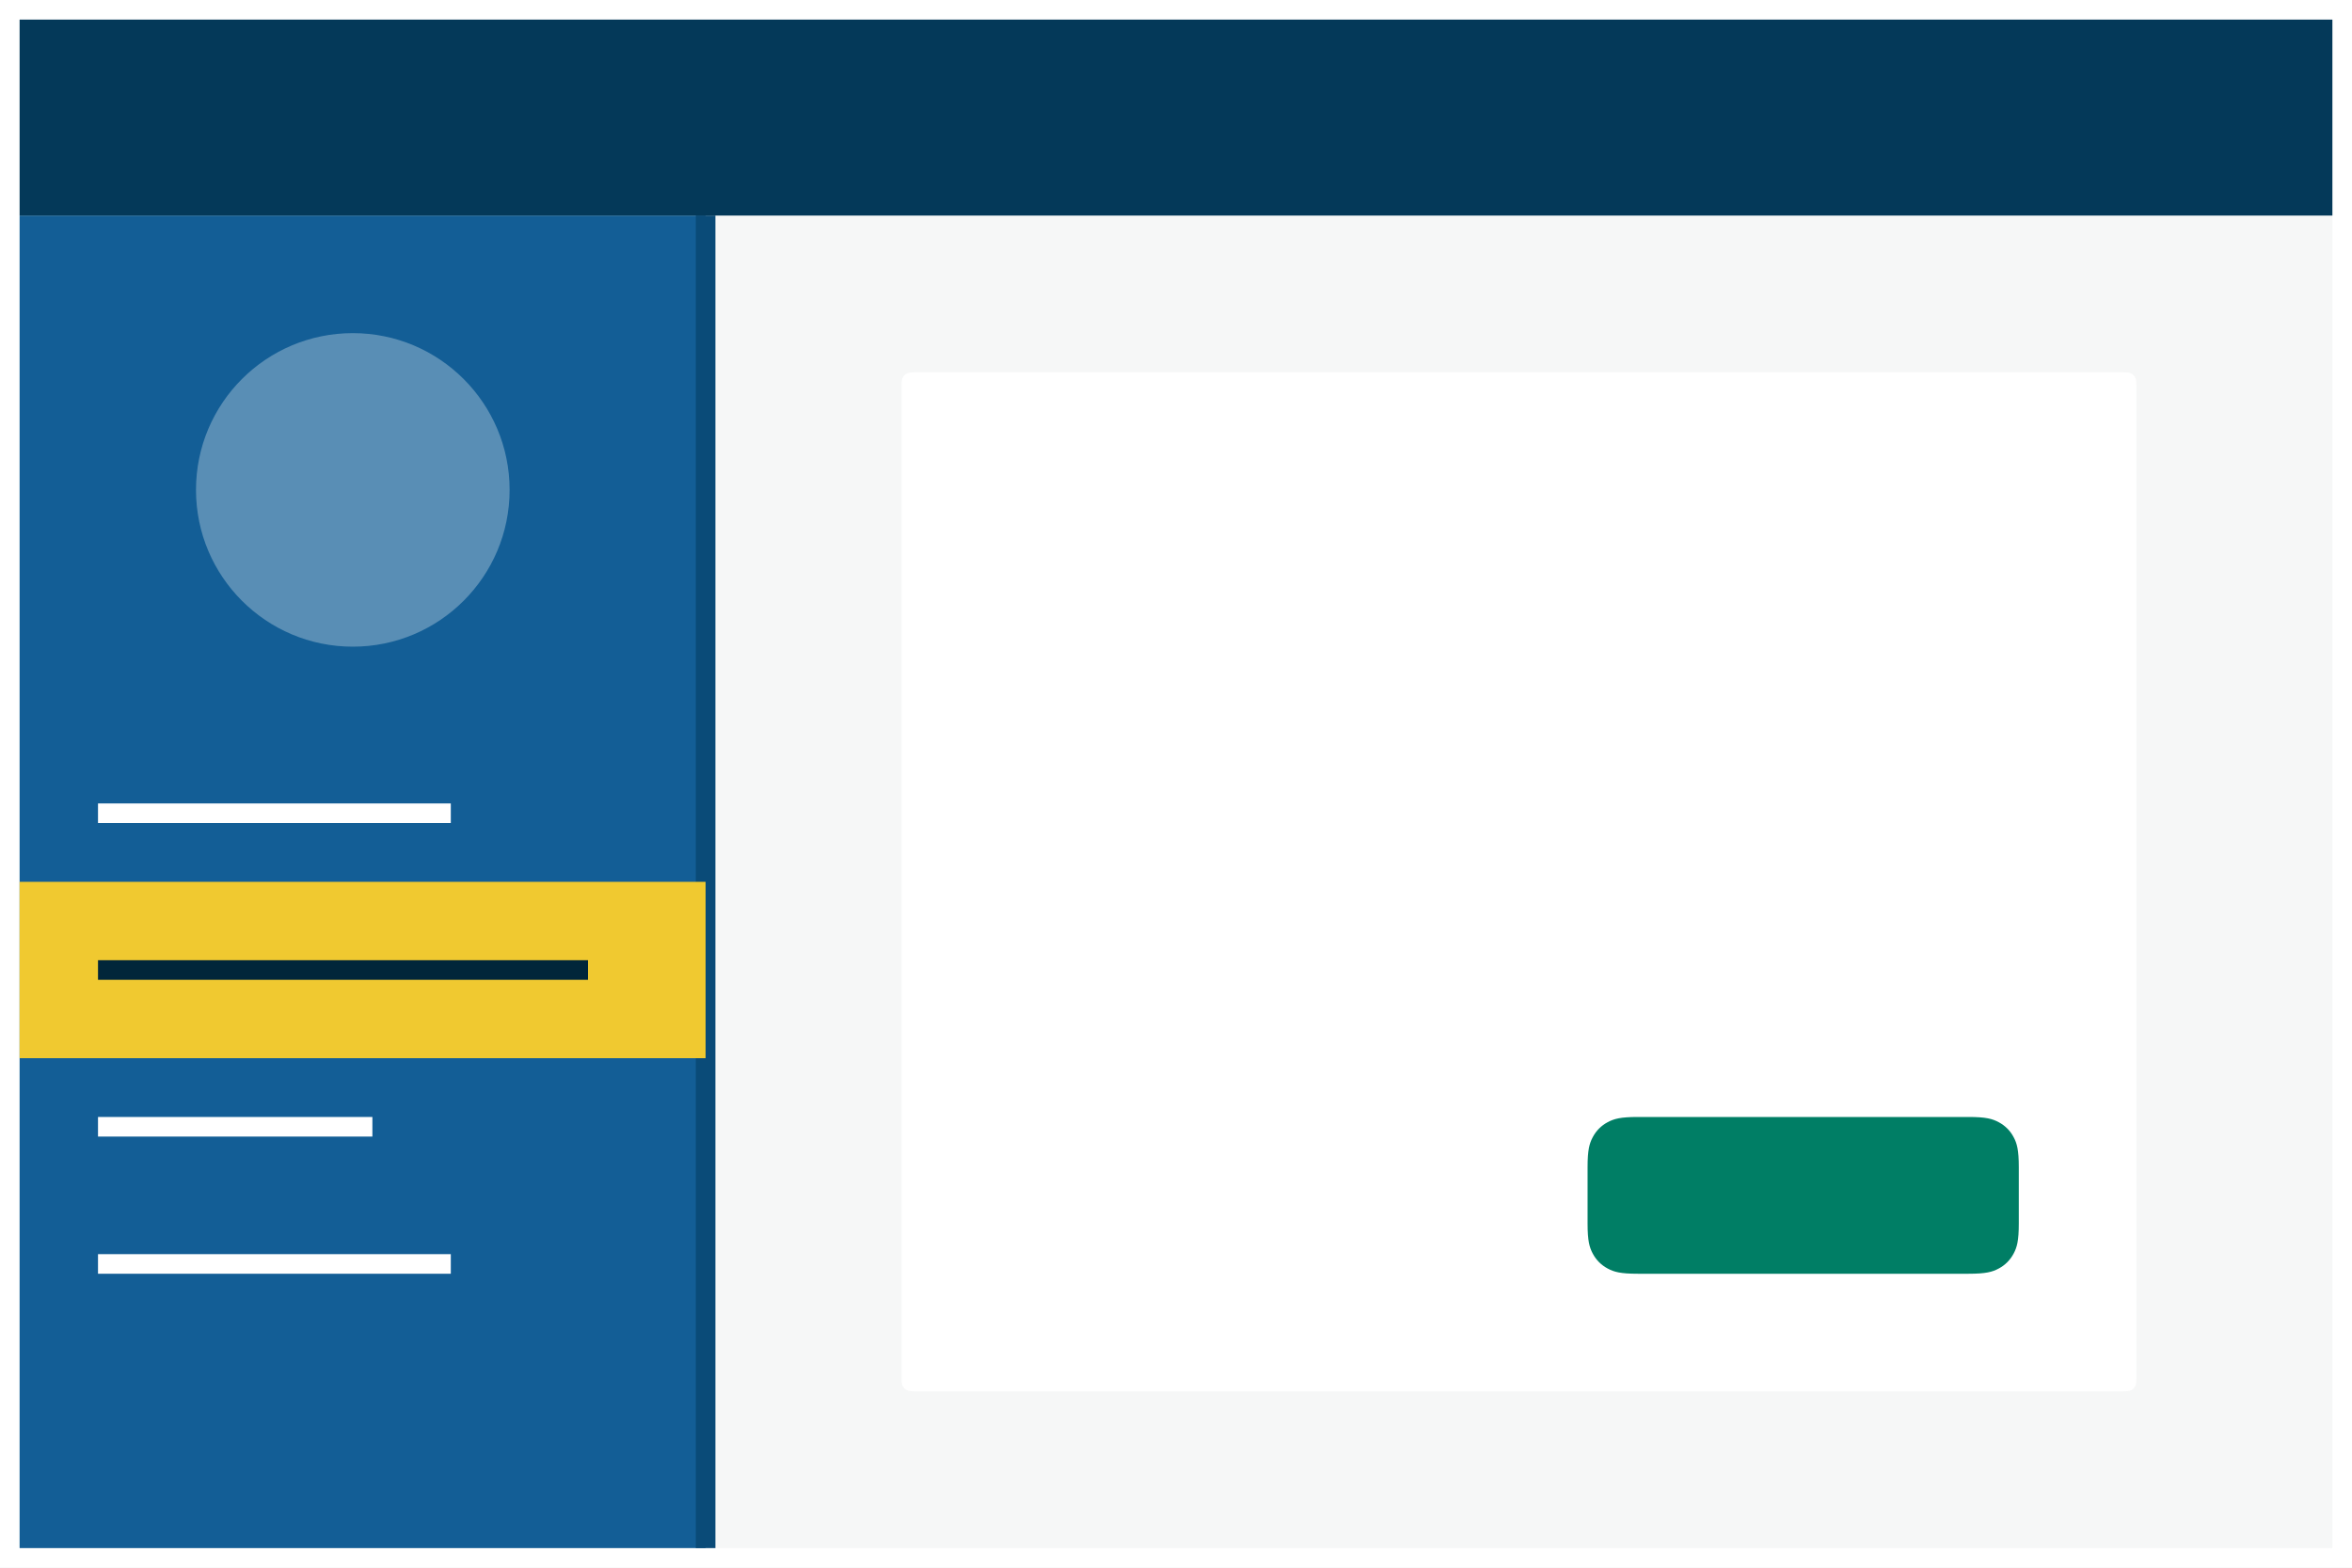
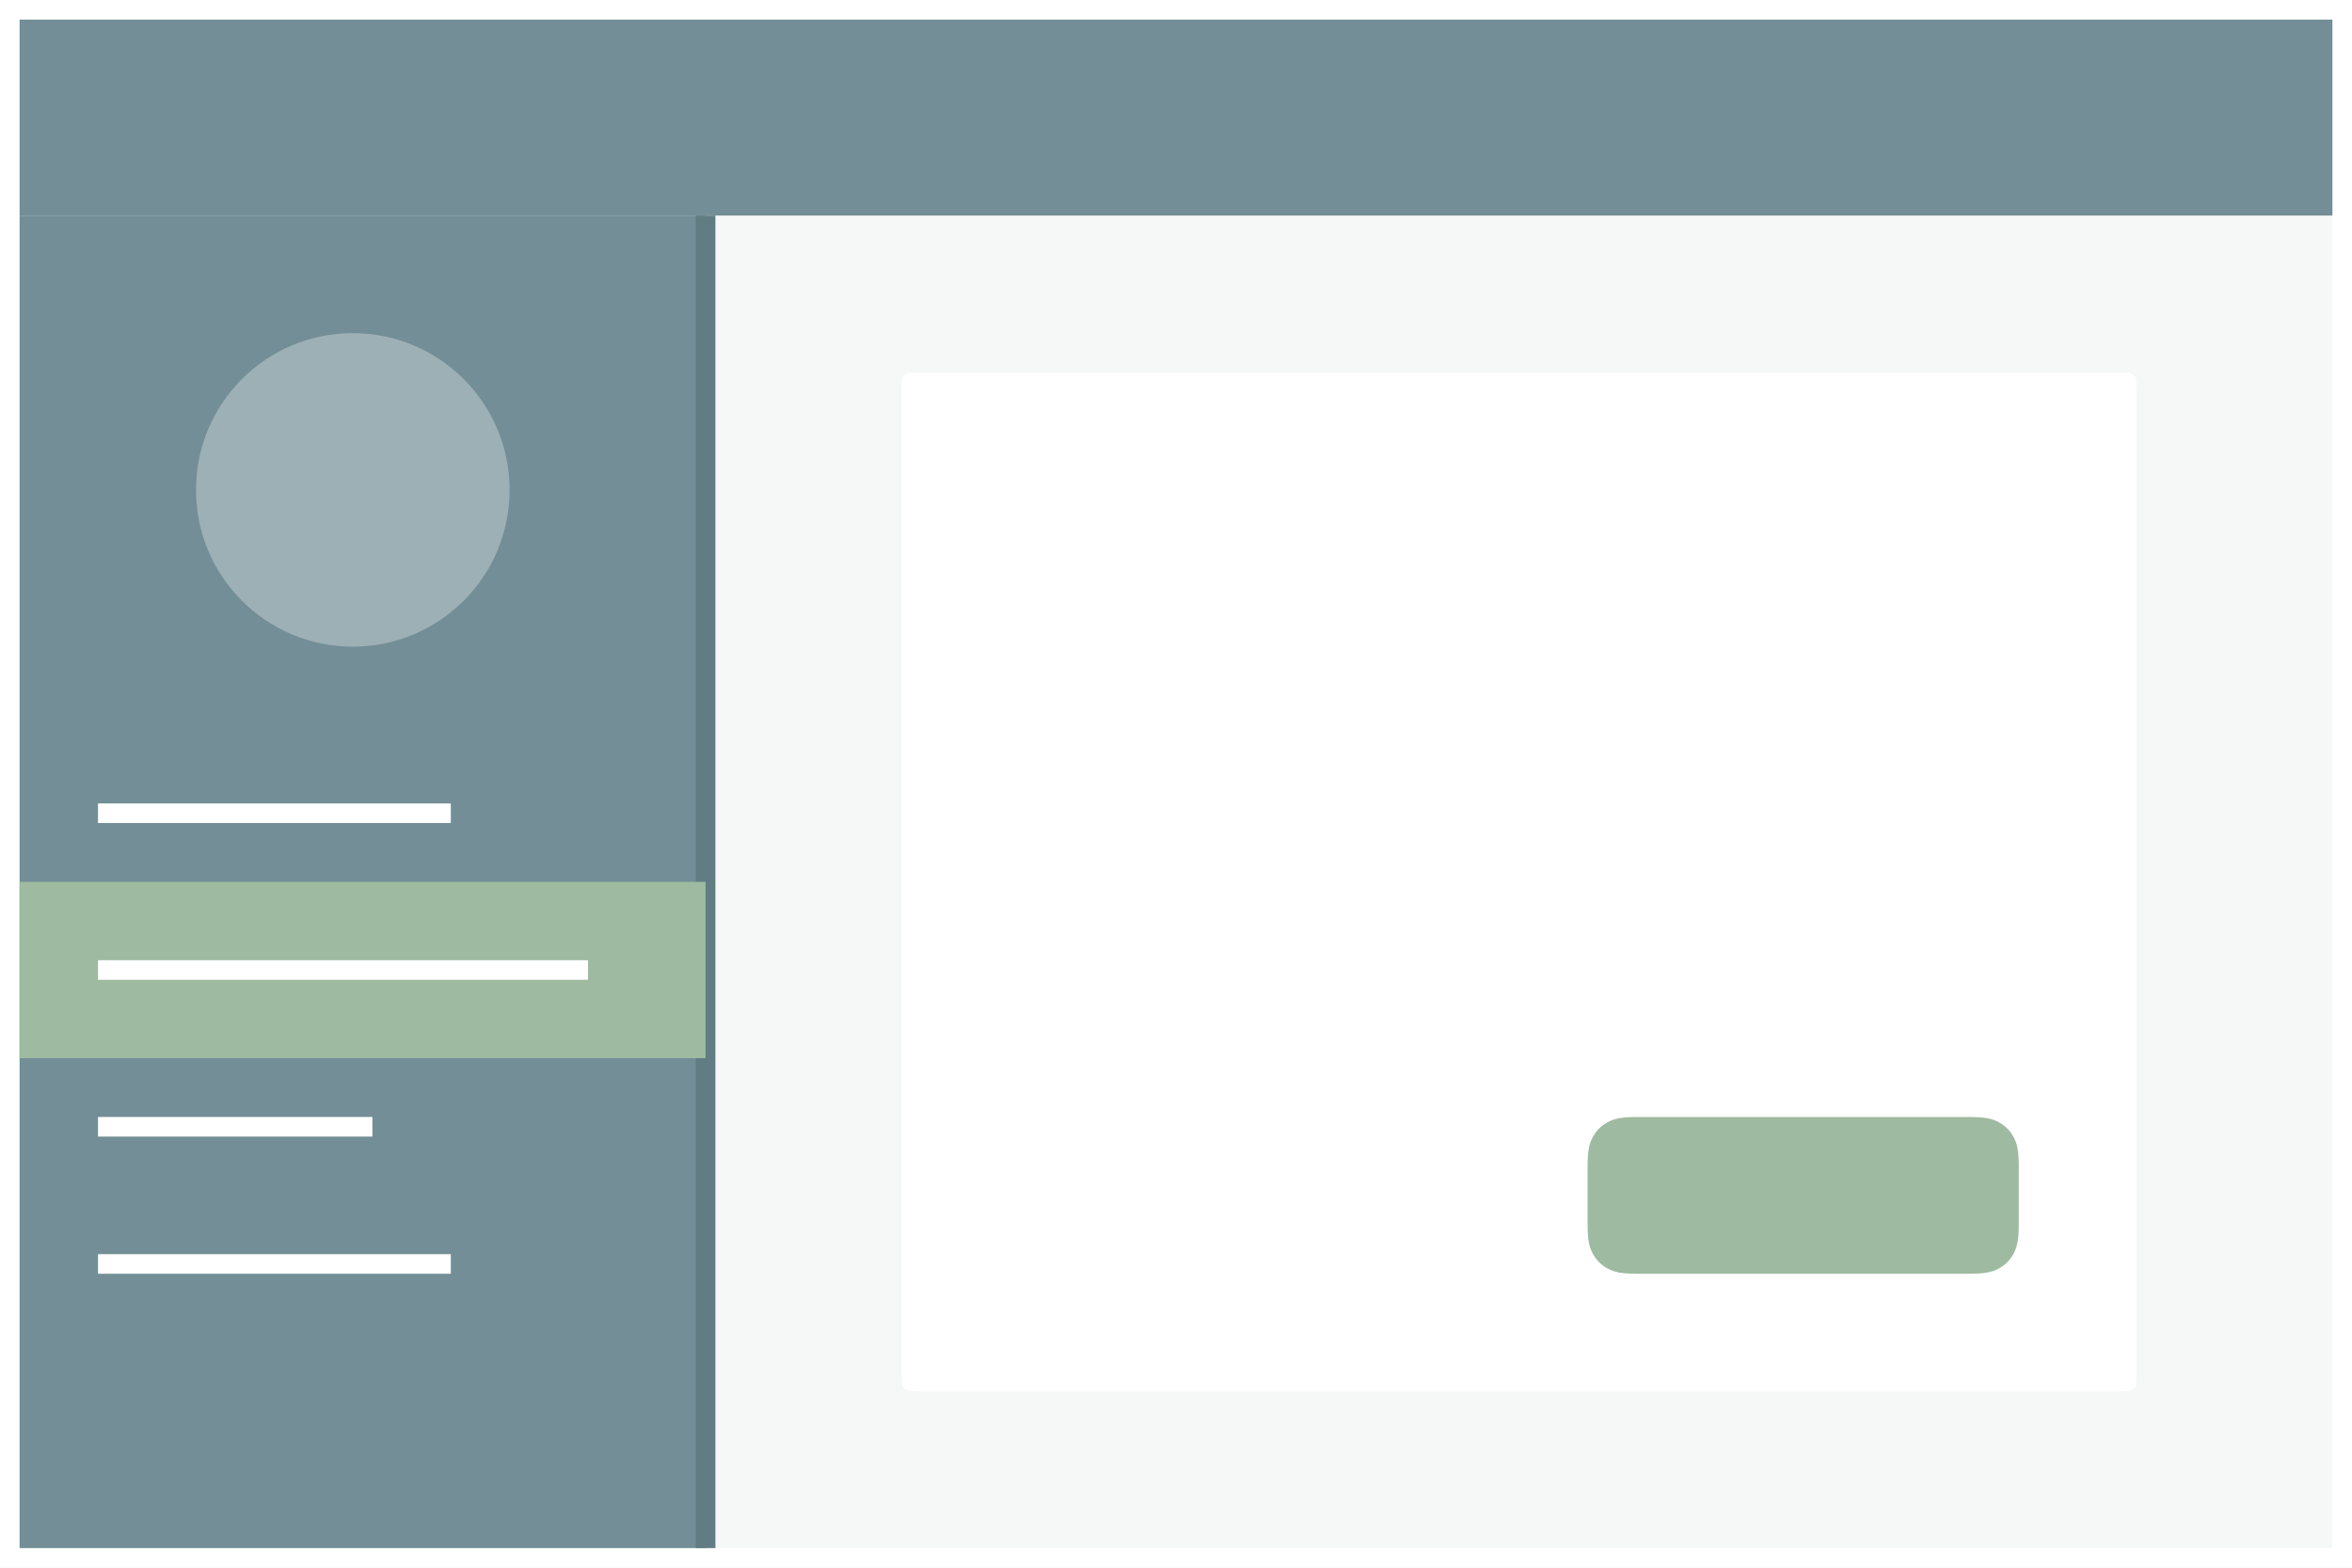
<svg xmlns="http://www.w3.org/2000/svg" width="120" height="80">
  <g fill="none" fill-rule="evenodd">
    <path fill="#FFF" d="M0 0h120v80H0z" />
    <path fill="#F6F7F7" d="M36 11h83v68H36z" />
    <path d="M46.641 19h61.718c.223 0 .304.023.385.067a.454.454 0 01.19.189c.043.081.066.162.066.385v50.718c0 .223-.023.304-.067.385a.454.454 0 01-.189.19c-.081.043-.162.066-.385.066H46.641c-.223 0-.304-.023-.385-.067a.454.454 0 01-.19-.189c-.043-.081-.066-.162-.066-.385V19.641c0-.223.023-.304.067-.385a.454.454 0 01.189-.19c.081-.043.162-.066.385-.066z" fill="#FFF" />
-     <path d="M83.564 57h16.872c.892 0 1.215.093 1.54.267.327.174.583.43.757.756.174.326.267.65.267 1.54v2.873c0 .892-.093 1.215-.267 1.54-.174.327-.43.583-.756.757-.326.174-.65.267-1.54.267H83.563c-.892 0-1.215-.093-1.54-.267a1.817 1.817 0 01-.757-.756c-.174-.326-.267-.65-.267-1.54v-2.873c0-.892.093-1.215.267-1.54.174-.327.43-.583.756-.757.326-.174.65-.267 1.54-.267z" fill="#007E65" />
-     <path fill="#135E96" d="M1 11h35v68H1z" />
-     <path fill="#0A4B78" d="M35.5 11h1v68h-1z" />
+     <path d="M83.564 57h16.872c.892 0 1.215.093 1.54.267.327.174.583.43.757.756.174.326.267.65.267 1.54v2.873c0 .892-.093 1.215-.267 1.54-.174.327-.43.583-.756.757-.326.174-.65.267-1.54.267H83.563c-.892 0-1.215-.093-1.54-.267a1.817 1.817 0 01-.757-.756c-.174-.326-.267-.65-.267-1.54v-2.873c0-.892.093-1.215.267-1.54.174-.327.43-.583.756-.757.326-.174.65-.267 1.54-.267z" fill="#9ebaa0" />
+     <path fill="#738e96" d="M1 11h35v68H1z" />
+     <path fill="#627c83" d="M35.5 11h1v68h-1z" />
    <path d="M23 64v1H5v-1h18zm-4-7v1H5v-1h14zm4-16v1H5v-1h18z" fill="#FFF" />
-     <path fill="#f0c930" d="M1 45h35v9H1z" />
-     <path fill="#01263A" d="M5 49h25v1H5z" />
+     <path fill="#9ebaa0" d="M1 45h35v9H1z" />
+     <path fill="#fff" d="M5 49h25v1H5z" />
    <circle fill-opacity=".3" fill="#FFF" cx="18" cy="25" r="8" />
-     <path fill="#043959" d="M1 1h118v10H1z" />
+     <path fill="#738e96" d="M1 1h118v10H1z" />
  </g>
</svg>
